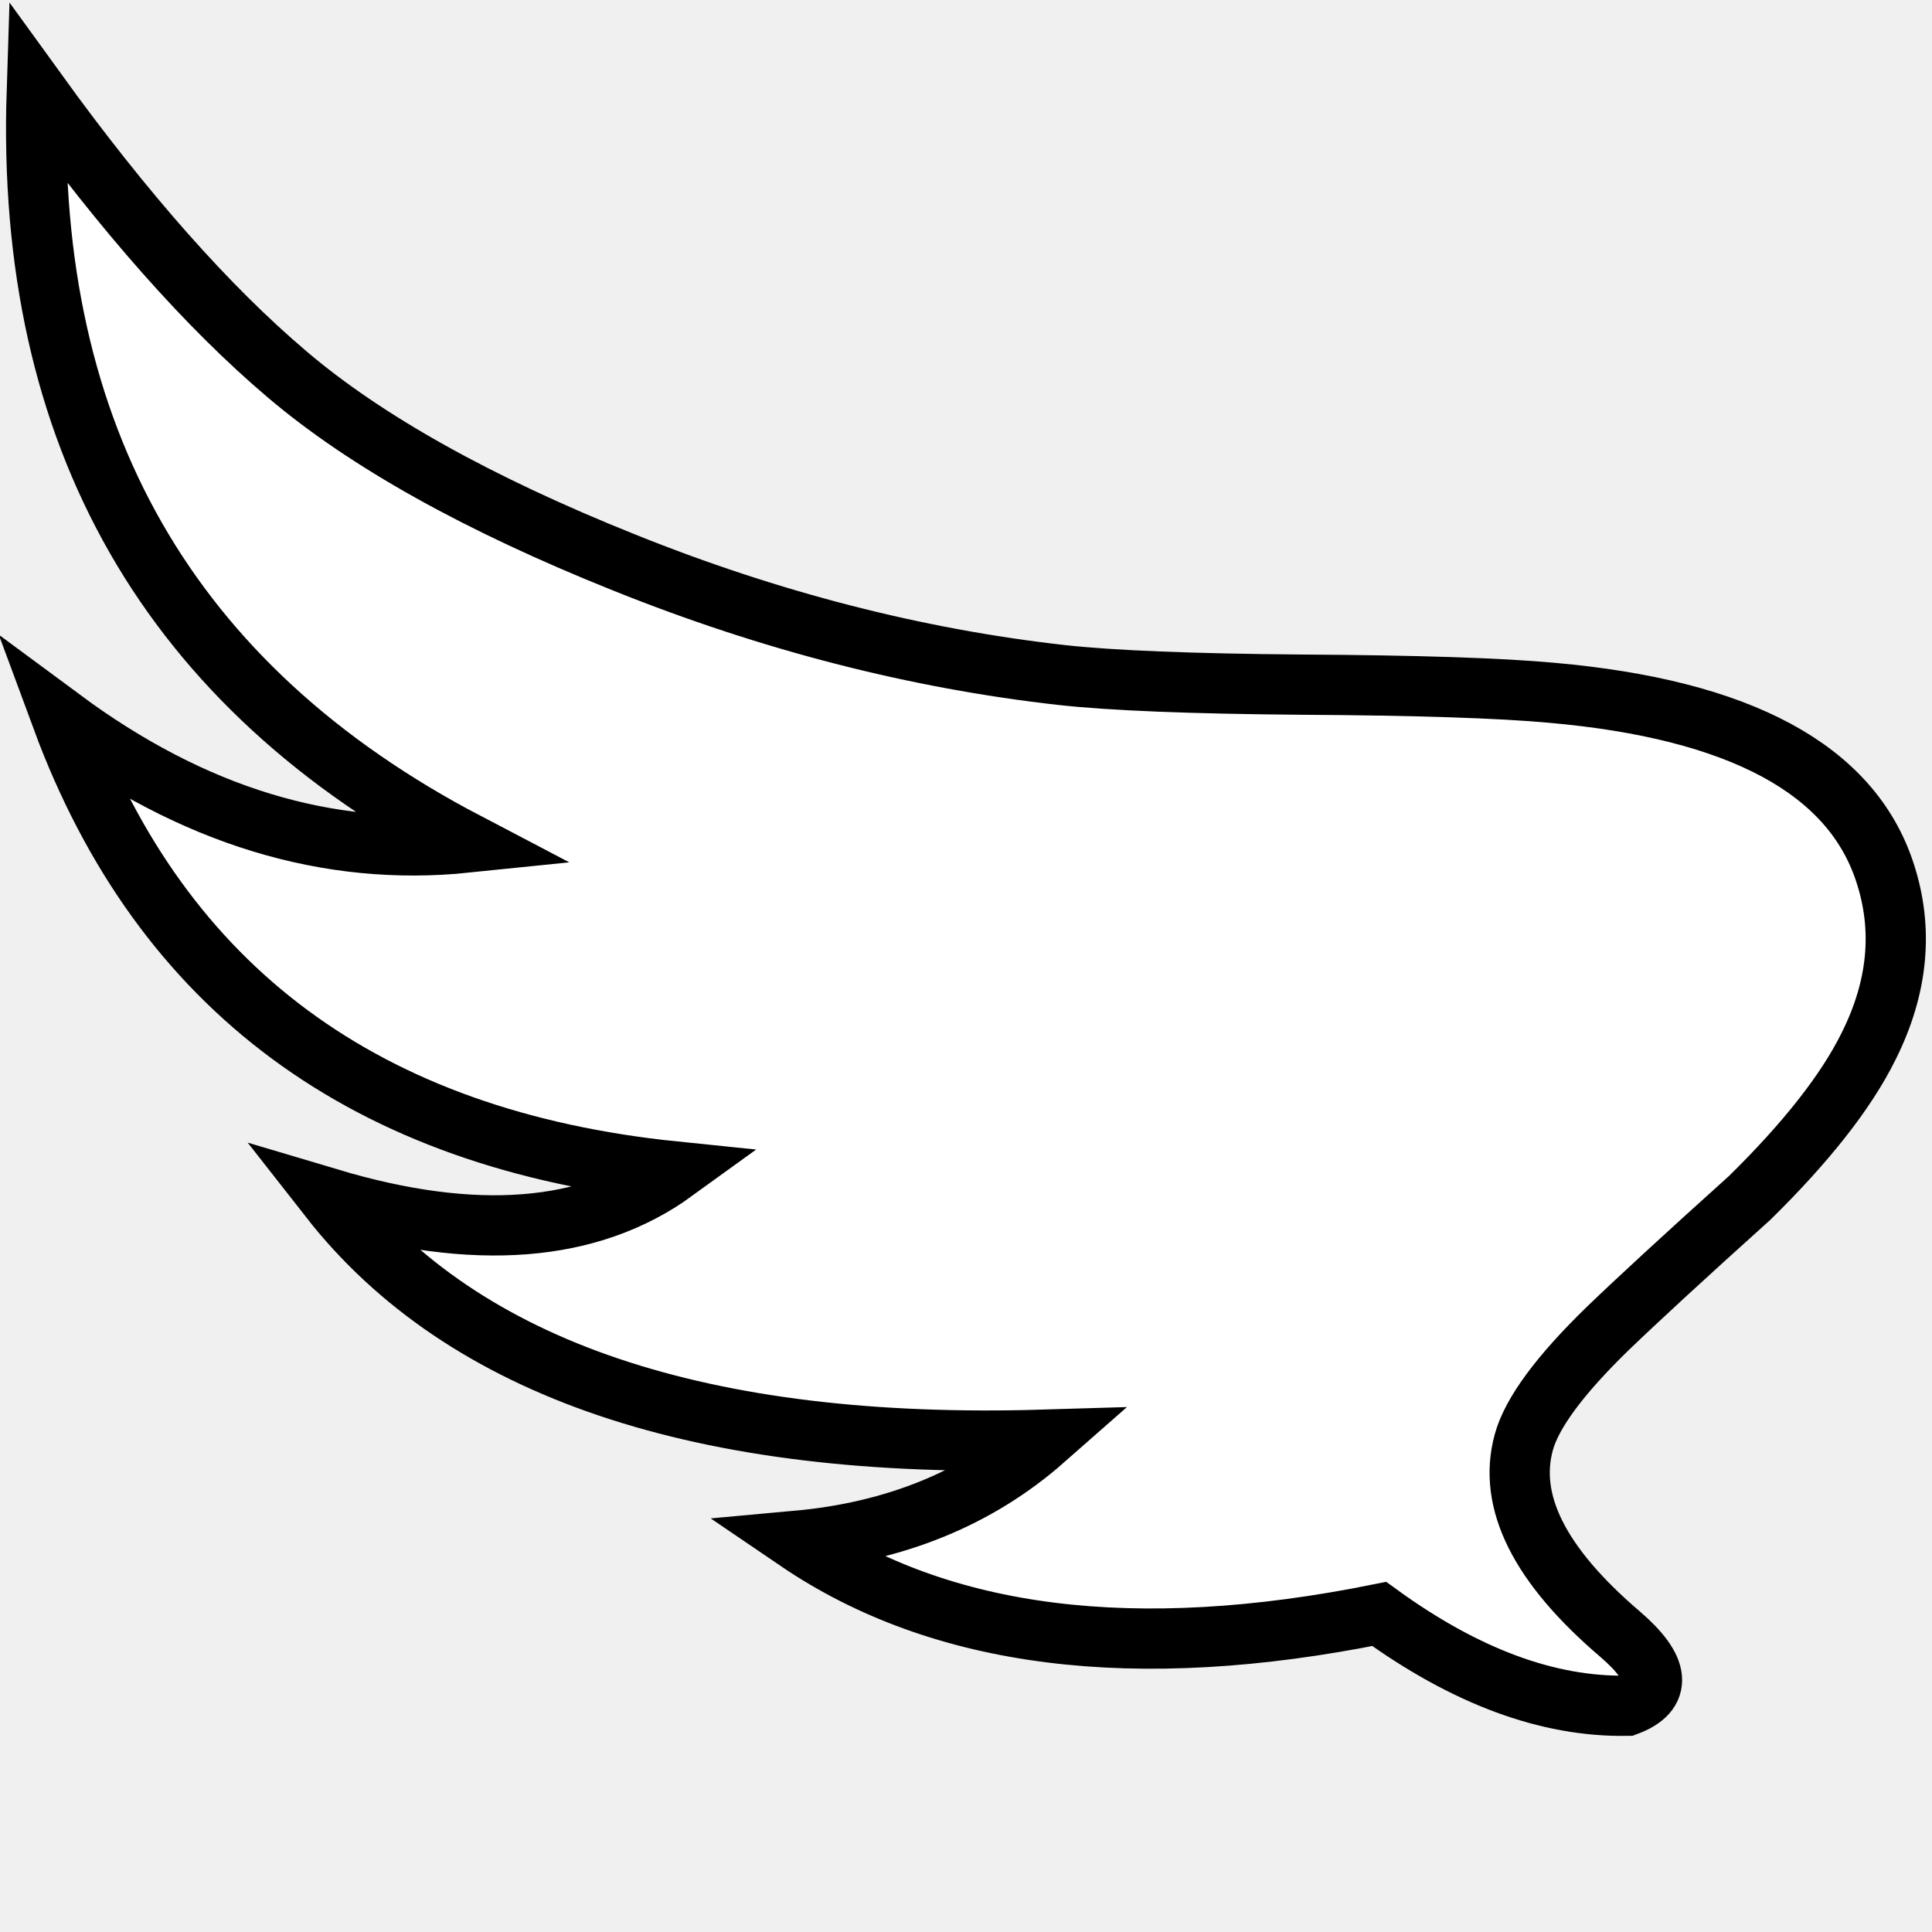
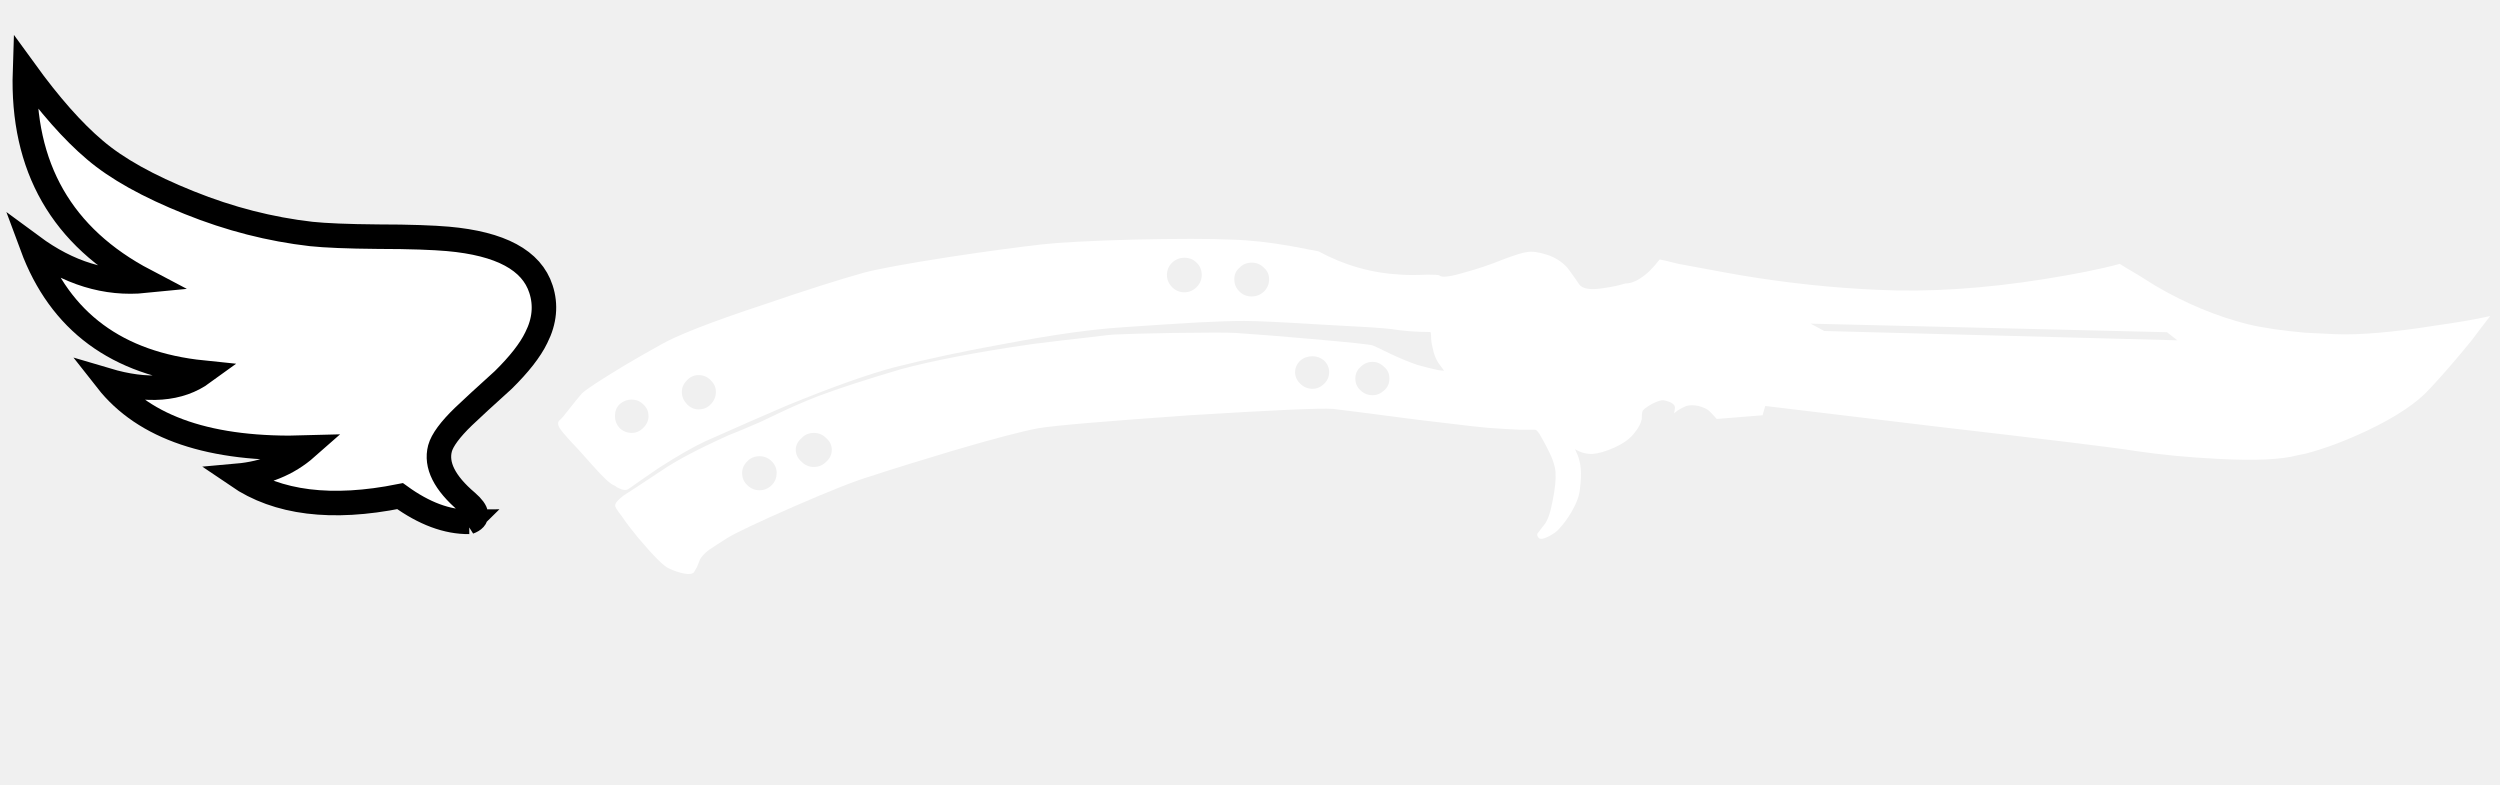
- <svg xmlns="http://www.w3.org/2000/svg" version="1.1" id="Layer_1" x="0px" y="0px" width="32.074px" height="32.074px" viewBox="0 0 32.074 32.074" enable-background="new 0 0 32.074 32.074" xml:space="preserve">
-   <g id="Layer_1_1_">
- </g>
-   <g id="topo">
- </g>
-   <g transform="matrix( 1, 0, 0, 1, 0,0) ">
-     <g>
-       <path id="Layer0_0_1_STROKES" fill="#FFFFFF" stroke="#000000" stroke-linecap="round" d="M27.009,28.318    c0.593-0.221,0.552-0.617-0.116-1.191c-1.334-1.139-1.866-2.197-1.596-3.182c0.132-0.486,0.598-1.117,1.397-1.893    c0.466-0.449,1.249-1.172,2.354-2.166c0.938-0.922,1.599-1.76,1.972-2.514c0.492-0.982,0.583-1.945,0.272-2.889    c-0.56-1.712-2.405-2.707-5.535-2.982c-0.848-0.078-2.233-0.124-4.157-0.135c-1.821-0.015-3.148-0.068-3.979-0.16    c-2.416-0.272-4.836-0.894-7.258-1.867C7.938,8.367,6.071,7.325,4.763,6.212C3.452,5.1,2.067,3.536,0.61,1.521    c-0.185,5.724,2.195,9.879,7.139,12.468c-2.309,0.238-4.547-0.446-6.719-2.053c1.658,4.485,5.049,6.988,10.169,7.512    c-1.405,1.018-3.315,1.168-5.726,0.449c2.223,2.84,6.178,4.176,11.864,4.004c-1.101,0.969-2.47,1.529-4.104,1.678    c2.391,1.627,5.613,2.031,9.664,1.215C24.326,27.83,25.695,28.34,27.009,28.318z" />
+ <svg xmlns="http://www.w3.org/2000/svg" id="_Слой_1" data-name="Слой_1" version="1.1" viewBox="0 0 102.04 32">
+   <defs>
+     <style>
+       .st0 {
+         fill-rule: evenodd;
+       }
+ 
+       .st0, .st1 {
+         fill: #fff;
+       }
+ 
+       .st1 {
+         stroke: #000;
+         stroke-linecap: round;
+       }
+     </style>
+   </defs>
+   <g id="Selected_Items">
+     <g id="Selected_Items1" data-name="Selected_Items">
+       <path class="st0" d="M38.81,10.48c1.58-.24,2.81-.4,3.67-.5.71-.08,1.96-.15,3.73-.2,1.82-.04,3.17-.04,4.05,0,.75.02,1.57.11,2.46.27.44.08.8.15,1.1.21,1.05.57,2.17.89,3.37.95.25.02.61.02,1.06,0,.3,0,.46.01.5.03.08.1.43.06,1.03-.12.51-.14,1.03-.31,1.57-.53.47-.18.8-.28.97-.3.22-.04.49,0,.83.11.31.1.58.27.8.5.08.1.17.22.26.35.06.08.14.2.24.35.14.2.49.25,1.06.15.29-.04.57-.1.83-.18.3,0,.62-.17.98-.5.16-.16.3-.32.42-.48.04,0,.29.06.77.18.61.11,1.24.23,1.89.35.22.04.44.08.68.12,1.85.31,3.71.51,5.56.59,2.09.1,4.36-.05,6.81-.44,1.24-.2,2.27-.4,3.07-.62l.24.15c.28.16.68.4,1.21.74,1.24.73,2.5,1.25,3.76,1.57.67.16,1.46.27,2.36.35.38.02.78.04,1.22.06,1.02.04,2.39-.08,4.08-.35.85-.12,1.59-.24,2.25-.39-.22.28-.47.61-.77,1.01-.63.77-1.19,1.42-1.69,1.95-.53.59-1.39,1.16-2.57,1.72-.87.41-1.71.73-2.52.94-.1.02-.19.04-.3.06-.67.18-1.75.23-3.25.15-1.22-.06-2.36-.17-3.43-.33-.71-.12-3.43-.45-8.16-1l-6.9-.83-.11.38-1.87.15c-.1-.11-.2-.23-.3-.32-.08-.08-.23-.15-.44-.21-.2-.04-.36-.04-.5,0-.1.04-.22.1-.35.18l-.15.12.03-.18c.04-.16-.11-.28-.44-.35-.1-.02-.27.03-.5.15-.24.14-.37.24-.38.3-.02.06-.03.17-.03.32-.04.18-.14.37-.3.56-.16.22-.43.42-.8.59-.35.16-.66.25-.92.27-.22,0-.4-.04-.56-.12-.04-.02-.08-.04-.12-.06l-.03-.03.12.27c.06.16.1.33.12.53.02.22.01.48-.03.8-.02.3-.14.62-.35.98-.16.27-.33.5-.5.68-.1.12-.25.22-.44.32-.2.1-.33.12-.39.06-.06-.06-.08-.12-.06-.18.02-.02.11-.14.27-.35.14-.16.26-.49.35-.98.1-.48.14-.87.12-1.19-.02-.27-.15-.63-.39-1.07-.1-.18-.18-.34-.26-.47-.08-.12-.14-.18-.18-.18h-.62c-.43-.02-.78-.04-1.03-.06-.24,0-1.29-.12-3.17-.35-1.99-.26-3.14-.41-3.43-.44-.49-.04-2.45.05-5.86.26-3.39.24-5.45.41-6.18.53-.63.12-1.8.42-3.49.92-1.26.38-2.38.72-3.35,1.04-.61.18-1.65.59-3.14,1.24-1.44.63-2.34,1.06-2.69,1.27-.35.22-.61.39-.77.5-.18.14-.3.27-.36.39-.06.14-.1.24-.12.3-.02.04-.06.11-.12.21-.06.08-.2.1-.41.06-.2-.04-.41-.11-.62-.21-.2-.08-.62-.5-1.27-1.27-.26-.32-.48-.6-.65-.86-.2-.25-.29-.4-.27-.44,0-.1.12-.24.35-.41.22-.14.73-.47,1.54-1.01.61-.42,1.53-.9,2.75-1.45.25-.1.68-.27,1.27-.53.42-.2.68-.32.8-.38.46-.22.98-.45,1.57-.68.91-.34,2.03-.7,3.38-1.1,1.3-.35,3.09-.7,5.39-1.03.79-.1,1.55-.19,2.28-.27.61-.08.99-.12,1.15-.12.41-.02,1.17-.04,2.27-.06,1.38-.02,2.24-.02,2.58,0,.89.06,1.9.14,3.02.24,1.62.14,2.47.23,2.57.27.06.02.31.14.74.35.43.2.8.35,1.1.45.3.08.56.15.8.2.12.02.21.03.27.03l-.24-.33c-.1-.16-.18-.36-.23-.62-.04-.16-.06-.31-.06-.48,0-.08-.01-.13-.03-.15h-.06c-.53,0-1.04-.04-1.54-.12-.3-.04-1.23-.1-2.81-.18-1.62-.1-2.67-.15-3.17-.15s-1.14.02-1.9.06c-.73.04-1.77.11-3.1.2-1.24.08-2.8.3-4.67.65-1.74.31-3.27.64-4.62.98-1.06.28-2.53.8-4.41,1.57-1.01.43-2.11.92-3.31,1.45-.47.22-1.11.58-1.9,1.09-.29.2-.71.48-1.24.86-.1.06-.23.05-.38-.03-.06-.02-.11-.05-.15-.09l-.06-.03c-.16-.06-.44-.33-.86-.8-.47-.53-.78-.87-.92-1.01-.22-.24-.36-.41-.44-.53-.08-.14-.08-.25,0-.32.06-.04.19-.19.38-.44.24-.3.41-.52.53-.65.16-.16.74-.54,1.75-1.15.49-.29.98-.57,1.45-.83.63-.37,2.04-.93,4.23-1.65,1.72-.59,3.08-1.02,4.08-1.3.56-.15,1.74-.37,3.55-.65ZM48.34,10.52c-.19,0-.36.07-.5.2-.14.14-.21.31-.21.5s.07.36.21.5c.14.14.31.21.5.21s.36-.07.5-.21c.14-.14.21-.31.21-.5s-.07-.37-.21-.5c-.14-.14-.31-.2-.5-.2ZM50.59,10.93c-.14.12-.21.27-.21.47s.07.36.21.5c.14.14.31.2.5.2s.36-.07.5-.2c.14-.14.21-.31.21-.5s-.07-.35-.21-.47c-.14-.14-.3-.21-.5-.21s-.37.07-.5.21ZM88.46,13.56l-14.56-.35.56.3,14.41.38-.41-.32ZM54.25,15.19c0-.18-.07-.34-.2-.47-.14-.12-.3-.18-.48-.18-.19,0-.36.06-.5.18-.14.14-.21.3-.21.47s.07.34.21.47c.14.14.31.21.5.21.18,0,.34-.07.48-.21s.2-.29.2-.47ZM55.53,14.98c-.14.12-.21.28-.21.47s.07.36.21.48c.14.14.3.2.5.2.18,0,.33-.07.47-.2.14-.12.21-.28.21-.48s-.07-.35-.21-.47c-.14-.14-.3-.21-.47-.21-.2,0-.36.07-.5.21ZM32.72,17.88c-.16.14-.24.3-.24.47,0,.2.08.36.24.5.14.14.31.21.5.21s.36-.07.5-.21c.16-.14.23-.31.23-.5,0-.18-.08-.34-.23-.47-.14-.14-.3-.21-.5-.21s-.37.07-.5.21ZM25.79,17.67c.17,0,.33-.07.47-.21.14-.14.21-.3.21-.47,0-.2-.07-.35-.21-.48-.14-.14-.3-.2-.47-.2-.2,0-.37.07-.51.2-.12.12-.18.28-.18.48,0,.18.06.33.18.47.14.14.31.21.51.21ZM27.83,15.99c0,.2.07.36.21.51.14.14.3.21.47.21.2,0,.37-.07.5-.21.14-.14.21-.31.21-.51,0-.18-.07-.33-.21-.47-.14-.14-.3-.21-.5-.21-.18,0-.34.07-.47.21-.14.14-.21.3-.21.47ZM30.5,18.83c-.14.14-.21.3-.21.47,0,.2.07.37.21.5.14.14.31.21.5.21s.36-.07.5-.21c.14-.14.2-.31.2-.5,0-.18-.07-.34-.2-.47-.14-.14-.31-.21-.5-.21s-.37.07-.5.21Z" />
    </g>
  </g>
+   <path id="Layer0_0_1_STROKES" class="st1" d="M19.14,21.31c.41-.15.38-.42-.08-.82-.92-.78-1.28-1.51-1.1-2.19.09-.33.41-.77.96-1.3.32-.31.86-.8,1.62-1.49.64-.63,1.1-1.21,1.35-1.73.34-.67.4-1.34.19-1.98-.38-1.18-1.65-1.86-3.8-2.05-.58-.05-1.53-.09-2.85-.09-1.25-.01-2.16-.05-2.73-.11-1.66-.19-3.32-.61-4.98-1.28-1.67-.67-2.95-1.38-3.85-2.15-.9-.76-1.85-1.84-2.85-3.22-.13,3.93,1.51,6.78,4.9,8.56-1.59.16-3.12-.31-4.61-1.41,1.14,3.08,3.47,4.8,6.98,5.16-.96.7-2.28.8-3.93.31,1.53,1.95,4.24,2.87,8.15,2.75-.76.67-1.7,1.05-2.82,1.15,1.64,1.12,3.85,1.39,6.64.83.98.71,1.92,1.06,2.82,1.05Z" />
</svg>
